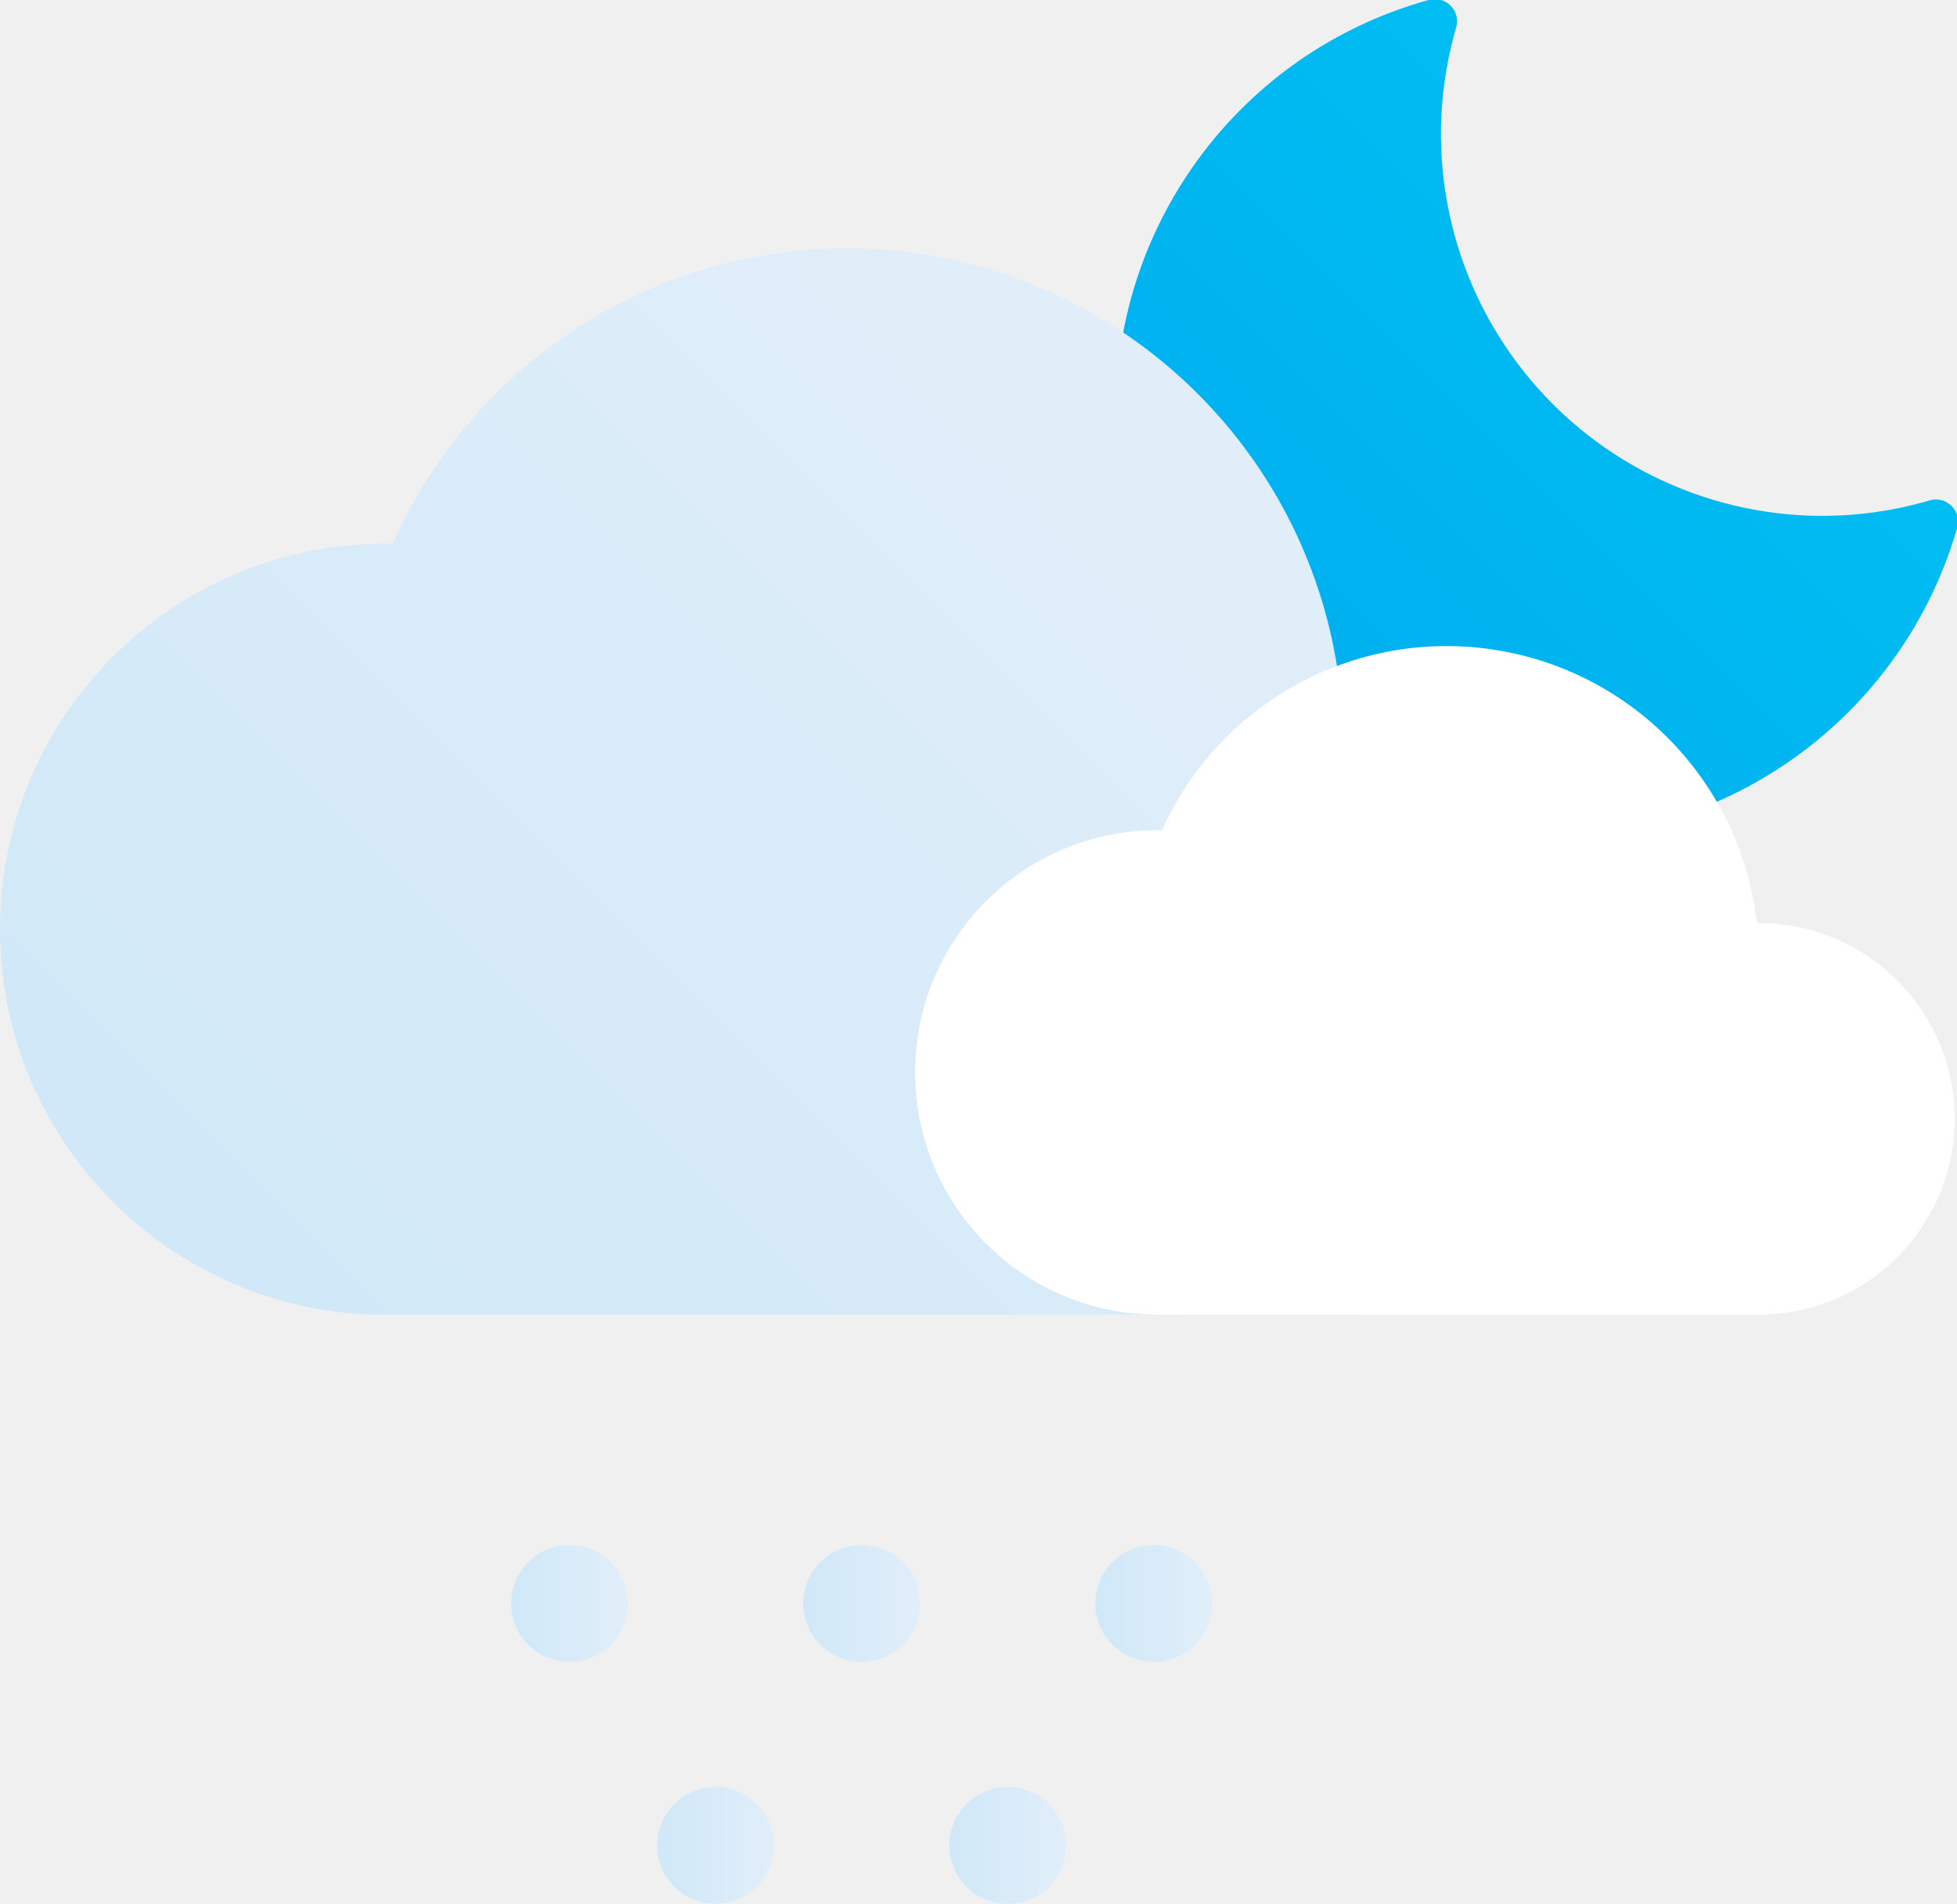
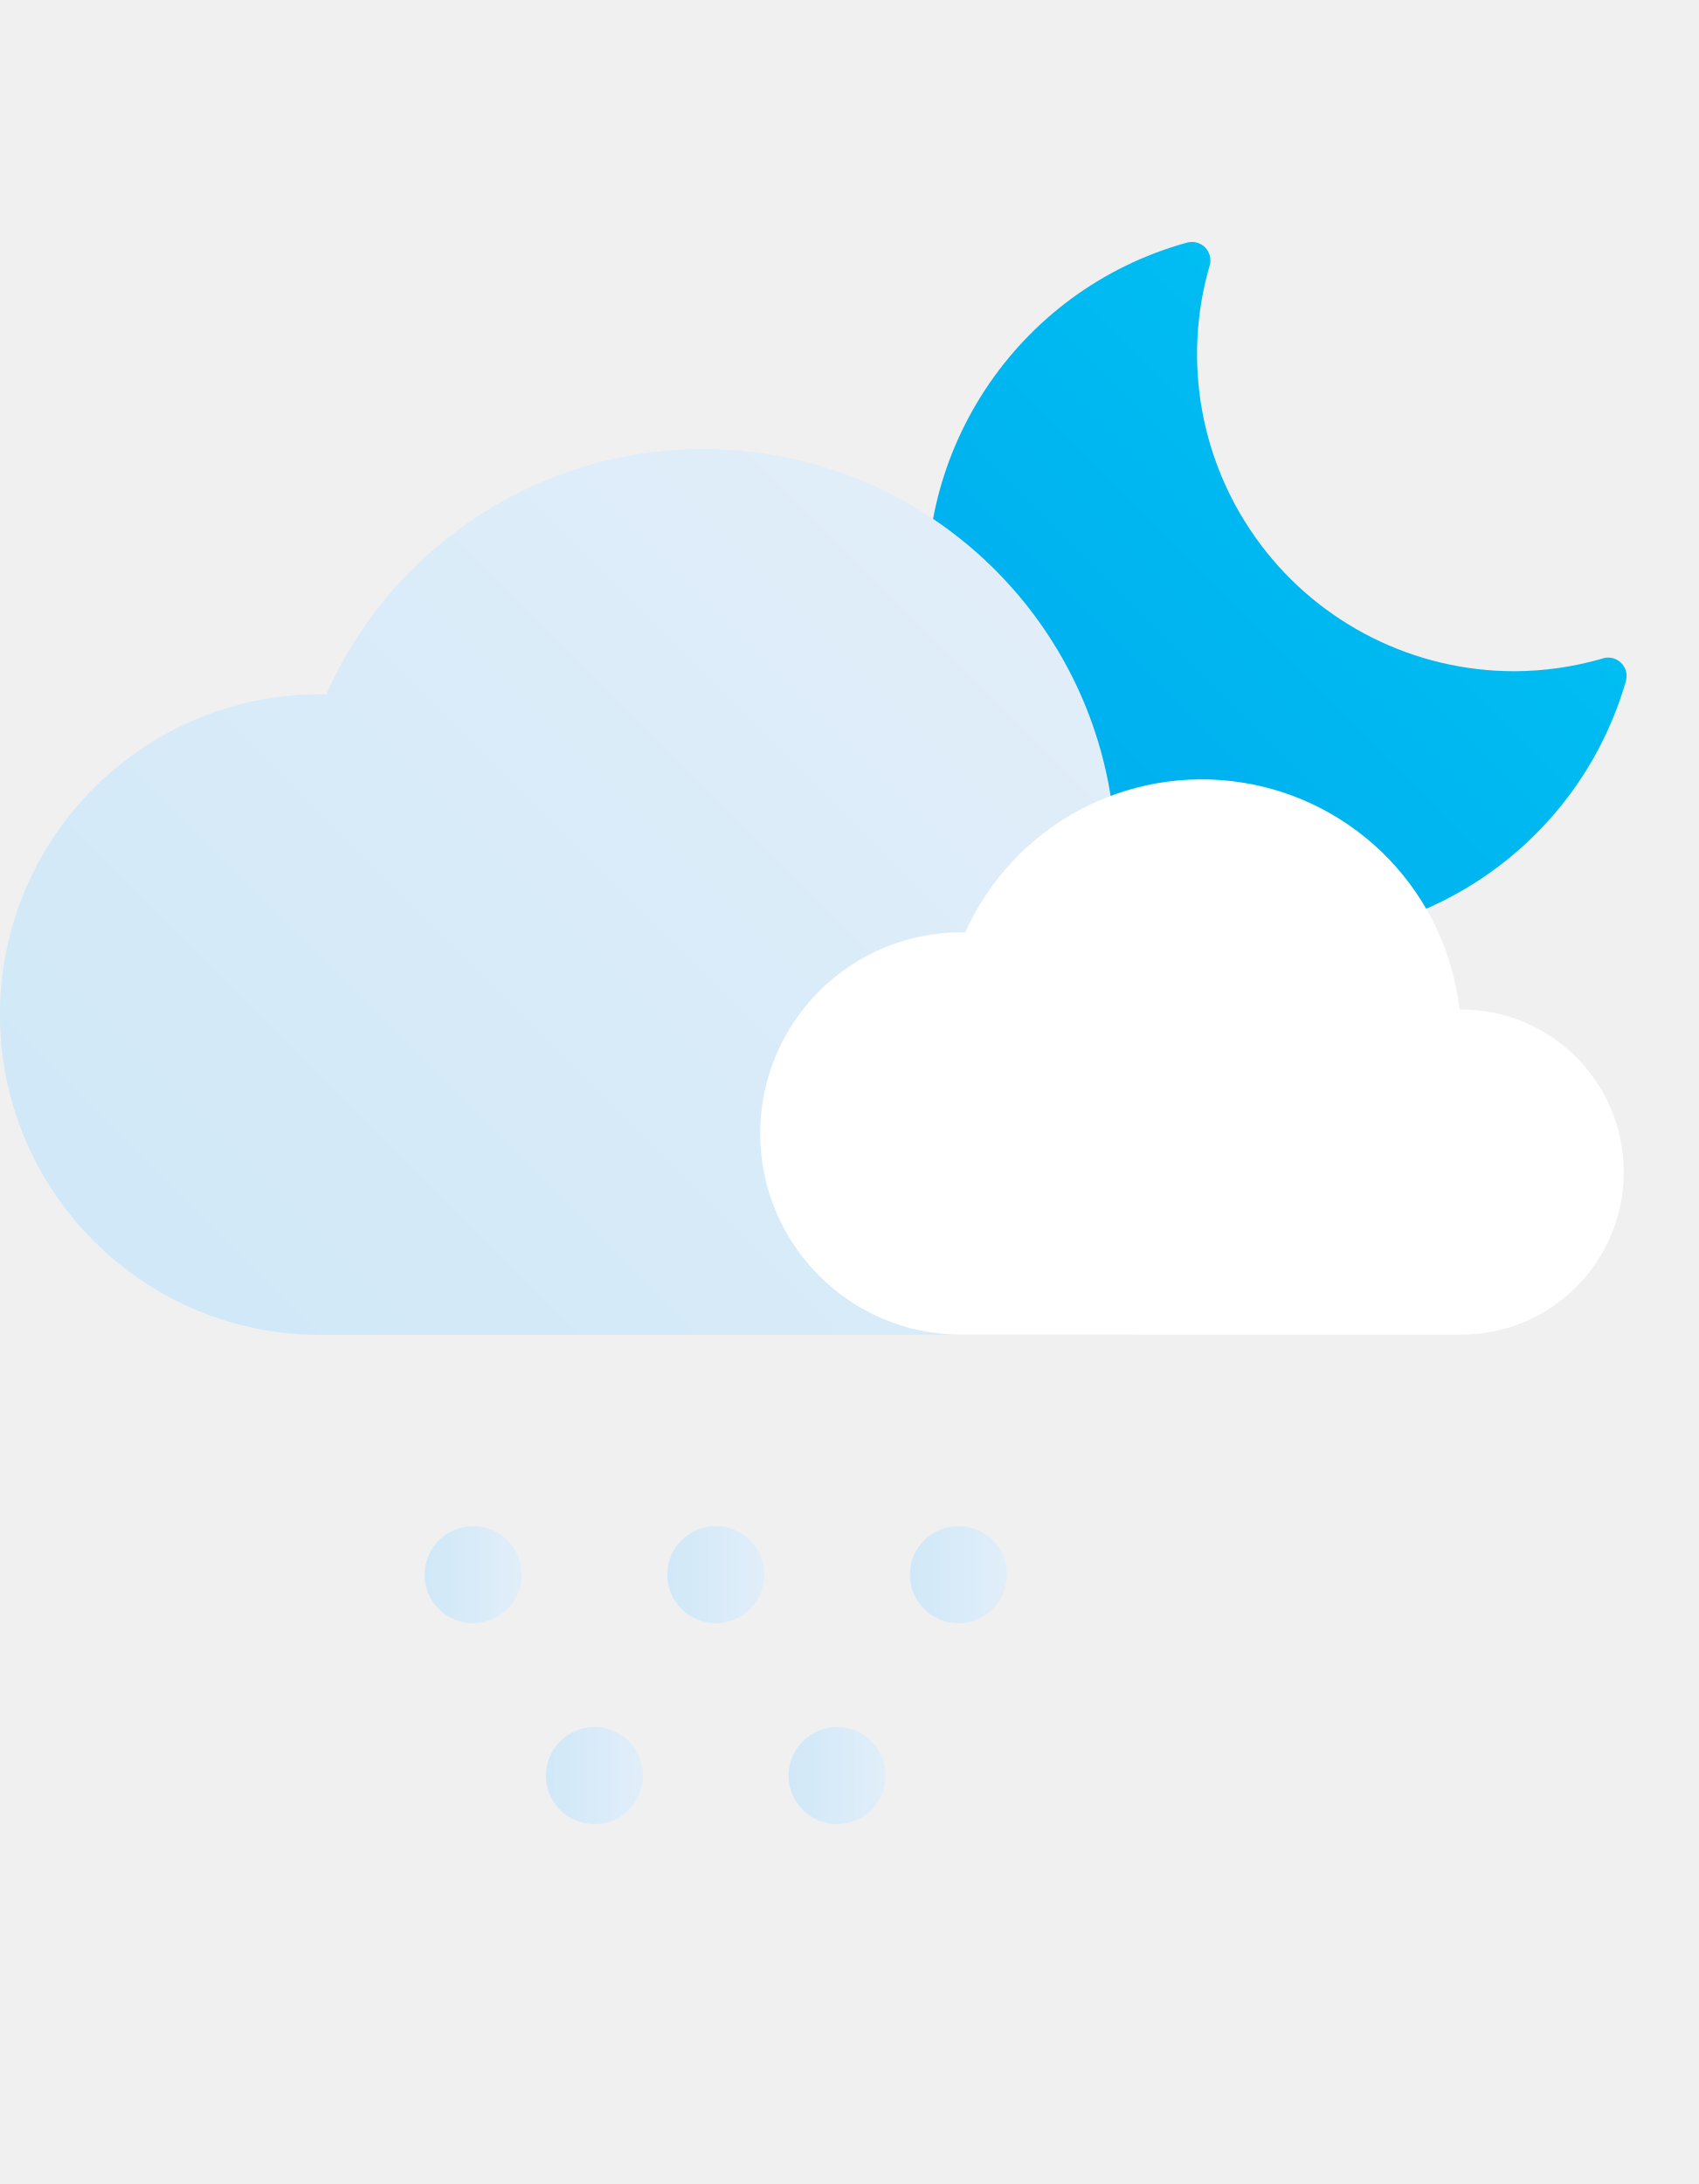
- <svg xmlns="http://www.w3.org/2000/svg" xmlns:xlink="http://www.w3.org/1999/xlink" viewBox="0 0 67 65.17">
+ <svg xmlns="http://www.w3.org/2000/svg" xmlns:xlink="http://www.w3.org/1999/xlink" viewBox="0 -10 70 90">
  <defs>
    <style>.cls-1{fill:url(#New_Gradient_Swatch_copy);}.cls-2{fill:url(#New_Gradient_Swatch_copy_2);}.cls-3{fill:#fff;}.cls-4{fill:url(#New_Gradient_Swatch_copy_2-2);}.cls-5{fill:url(#New_Gradient_Swatch_copy_2-3);}.cls-6{fill:url(#New_Gradient_Swatch_copy_2-4);}.cls-7{fill:url(#New_Gradient_Swatch_copy_2-5);}.cls-8{fill:url(#New_Gradient_Swatch_copy_2-6);}</style>
    <linearGradient id="New_Gradient_Swatch_copy" x1="42.62" y1="24.38" x2="58.22" y2="8.78" gradientUnits="userSpaceOnUse">
      <stop offset="0" stop-color="#00aeef" />
      <stop offset="1" stop-color="#00bdf2" />
    </linearGradient>
    <linearGradient id="New_Gradient_Swatch_copy_2" x1="11.8" y1="49.05" x2="44.17" y2="16.68" gradientUnits="userSpaceOnUse">
      <stop offset="0" stop-color="#d0e8f8" />
      <stop offset="1" stop-color="#e1eef9" />
    </linearGradient>
    <linearGradient id="New_Gradient_Swatch_copy_2-2" x1="17.5" y1="54.89" x2="21.5" y2="54.89" xlink:href="#New_Gradient_Swatch_copy_2" />
    <linearGradient id="New_Gradient_Swatch_copy_2-3" x1="27.5" y1="54.89" x2="31.5" y2="54.89" xlink:href="#New_Gradient_Swatch_copy_2" />
    <linearGradient id="New_Gradient_Swatch_copy_2-4" x1="37.5" y1="54.89" x2="41.5" y2="54.89" xlink:href="#New_Gradient_Swatch_copy_2" />
    <linearGradient id="New_Gradient_Swatch_copy_2-5" x1="22.5" y1="63.17" x2="26.5" y2="63.17" xlink:href="#New_Gradient_Swatch_copy_2" />
    <linearGradient id="New_Gradient_Swatch_copy_2-6" x1="32.5" y1="63.17" x2="36.5" y2="63.17" xlink:href="#New_Gradient_Swatch_copy_2" />
  </defs>
  <g id="Слой_2" data-name="Слой 2">
    <g id="Icons">
      <g id="Hail_Night" data-name="Hail Night">
        <path class="cls-1" d="M52.94,28.67A14.6,14.6,0,0,1,48.91,0a.77.77,0,0,1,.75.19.76.76,0,0,1,.19.76A13.07,13.07,0,0,0,62.41,17.66,13.17,13.17,0,0,0,66,17.15a.76.76,0,0,1,1,.94A14.67,14.67,0,0,1,52.94,28.67Z" />
        <path class="cls-2" d="M46,45a10.67,10.67,0,1,0,0-21.33h-.11a17,17,0,0,0-32.44-5.06H13.2a13.2,13.2,0,0,0,0,26.4" />
        <path class="cls-3" d="M60.22,45a6.7,6.7,0,1,0,0-13.4h-.07a10.69,10.69,0,0,0-20.37-3.18h-.16a8.29,8.29,0,1,0,0,16.58" />
        <circle class="cls-4" cx="19.5" cy="54.89" r="2" />
        <circle class="cls-5" cx="29.5" cy="54.89" r="2" />
        <circle class="cls-6" cx="39.5" cy="54.89" r="2" />
        <circle class="cls-7" cx="24.5" cy="63.17" r="2" />
        <circle class="cls-8" cx="34.5" cy="63.17" r="2" />
      </g>
    </g>
  </g>
</svg>
